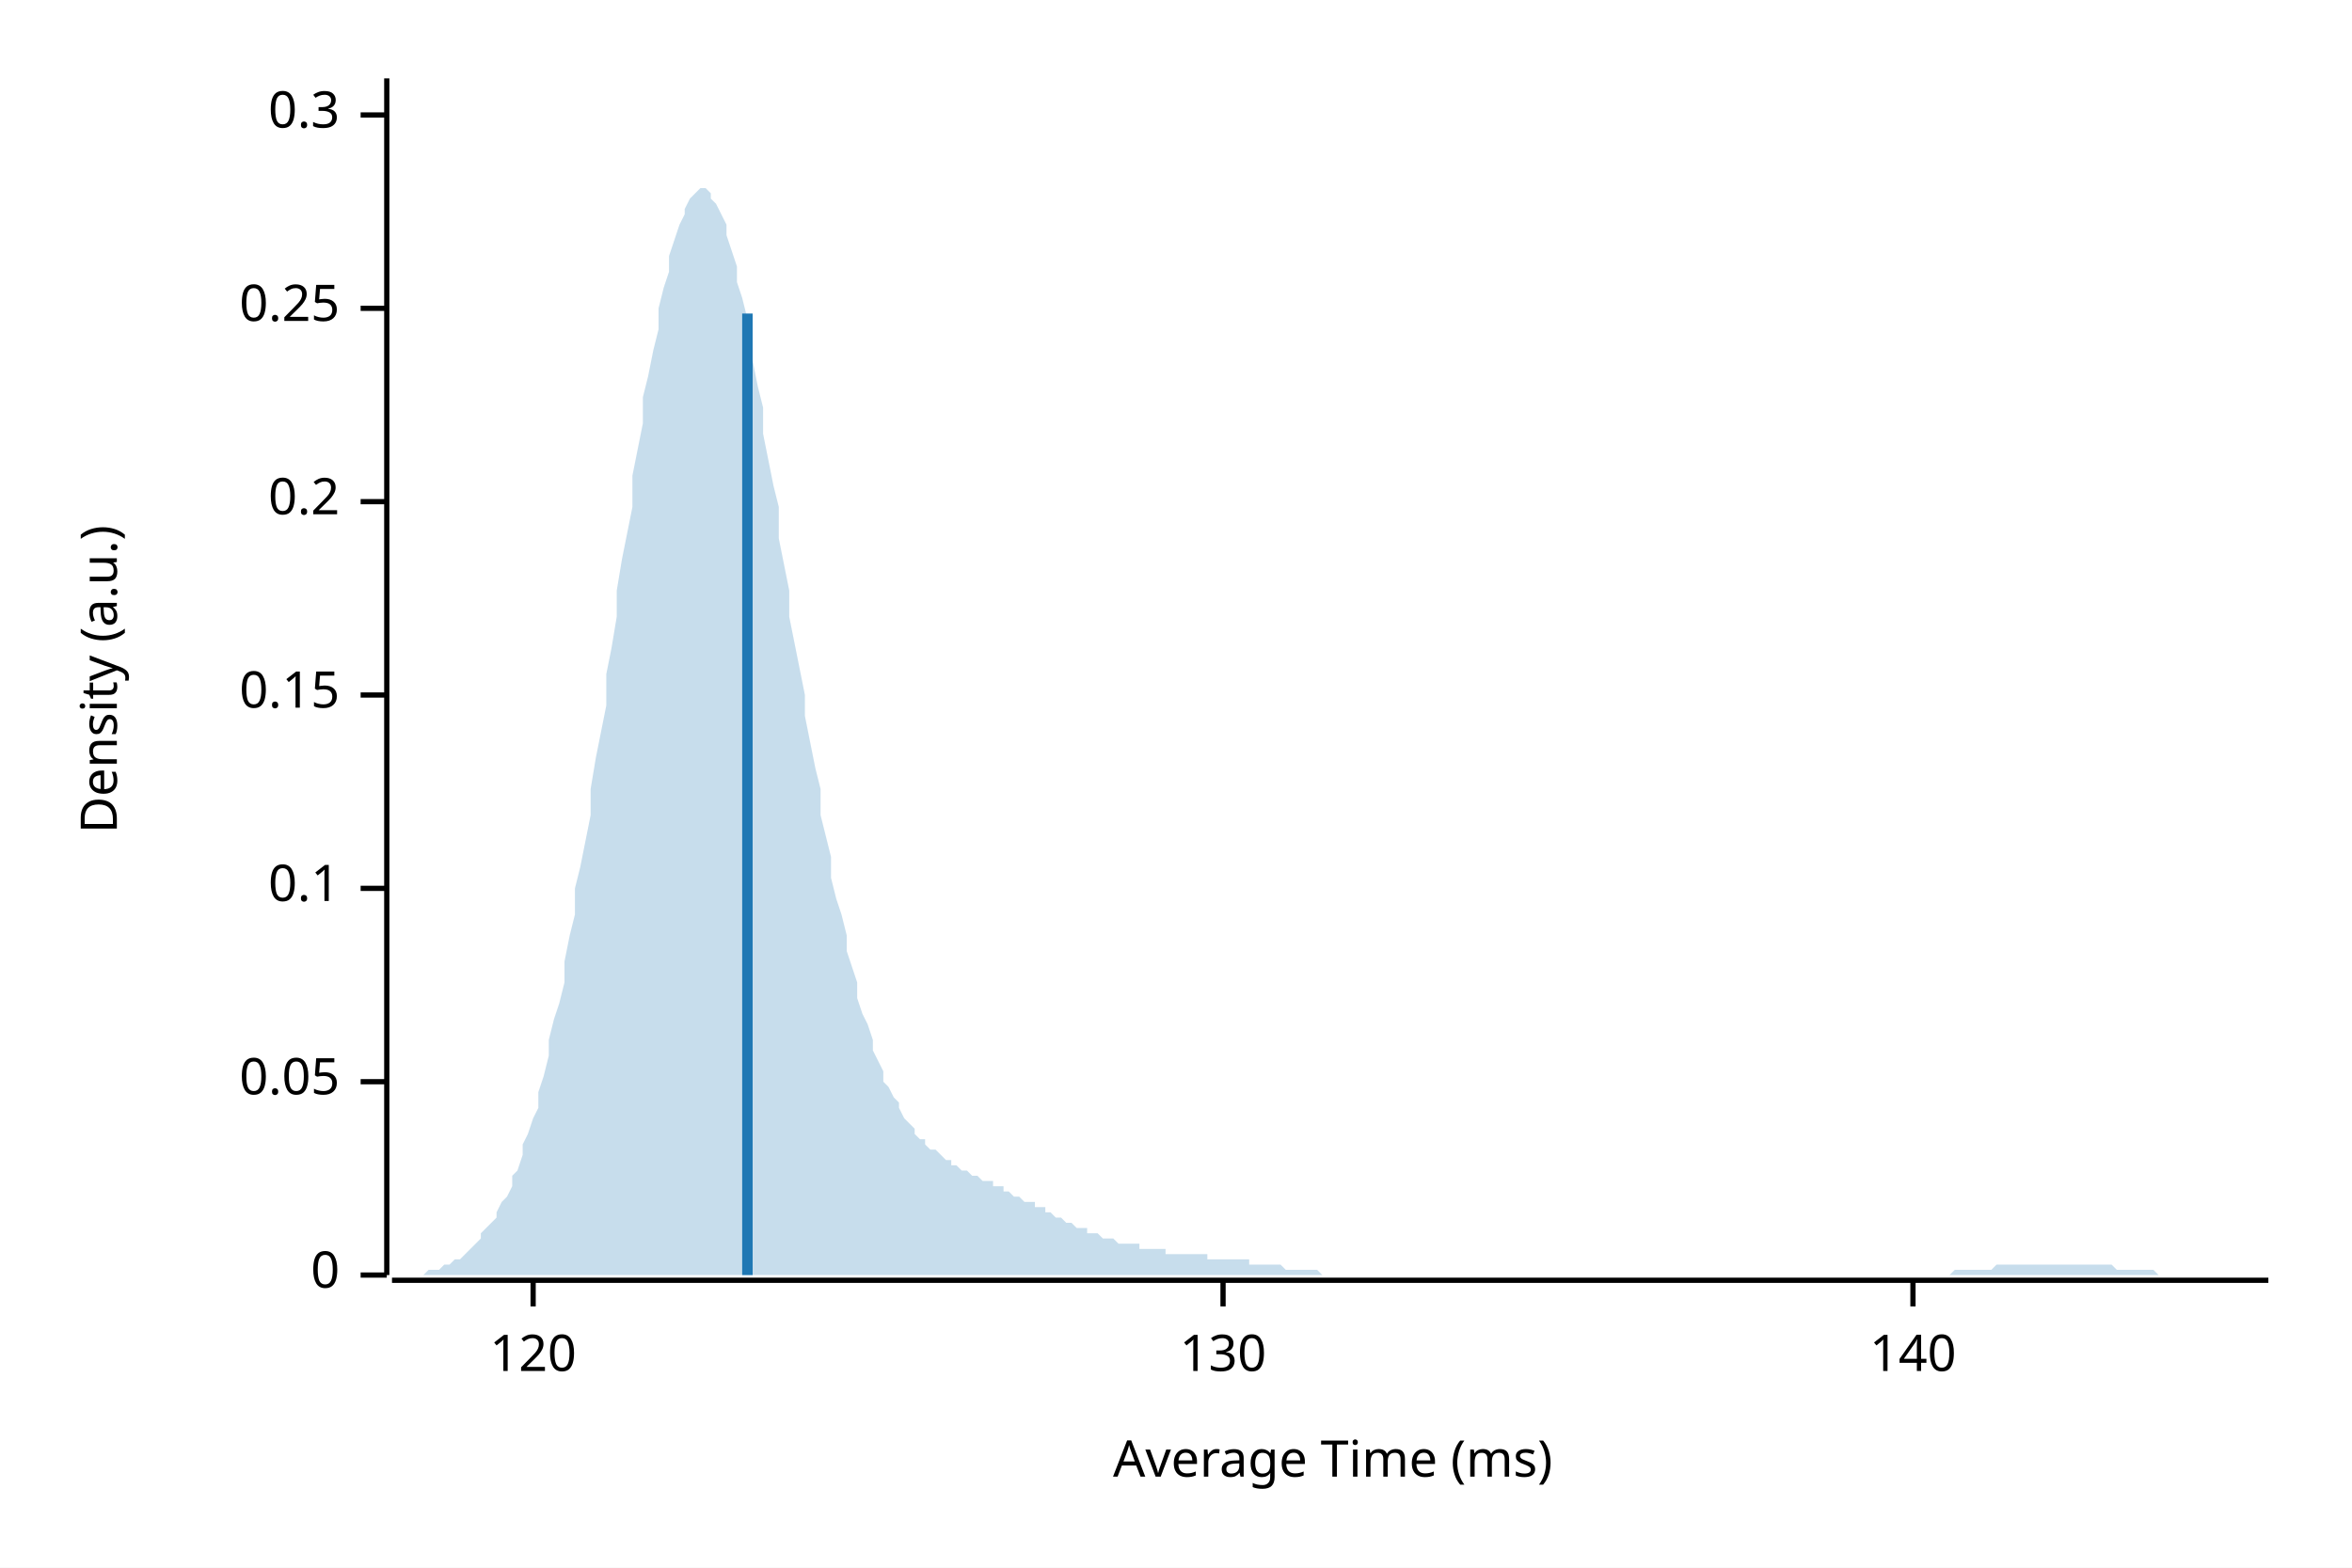
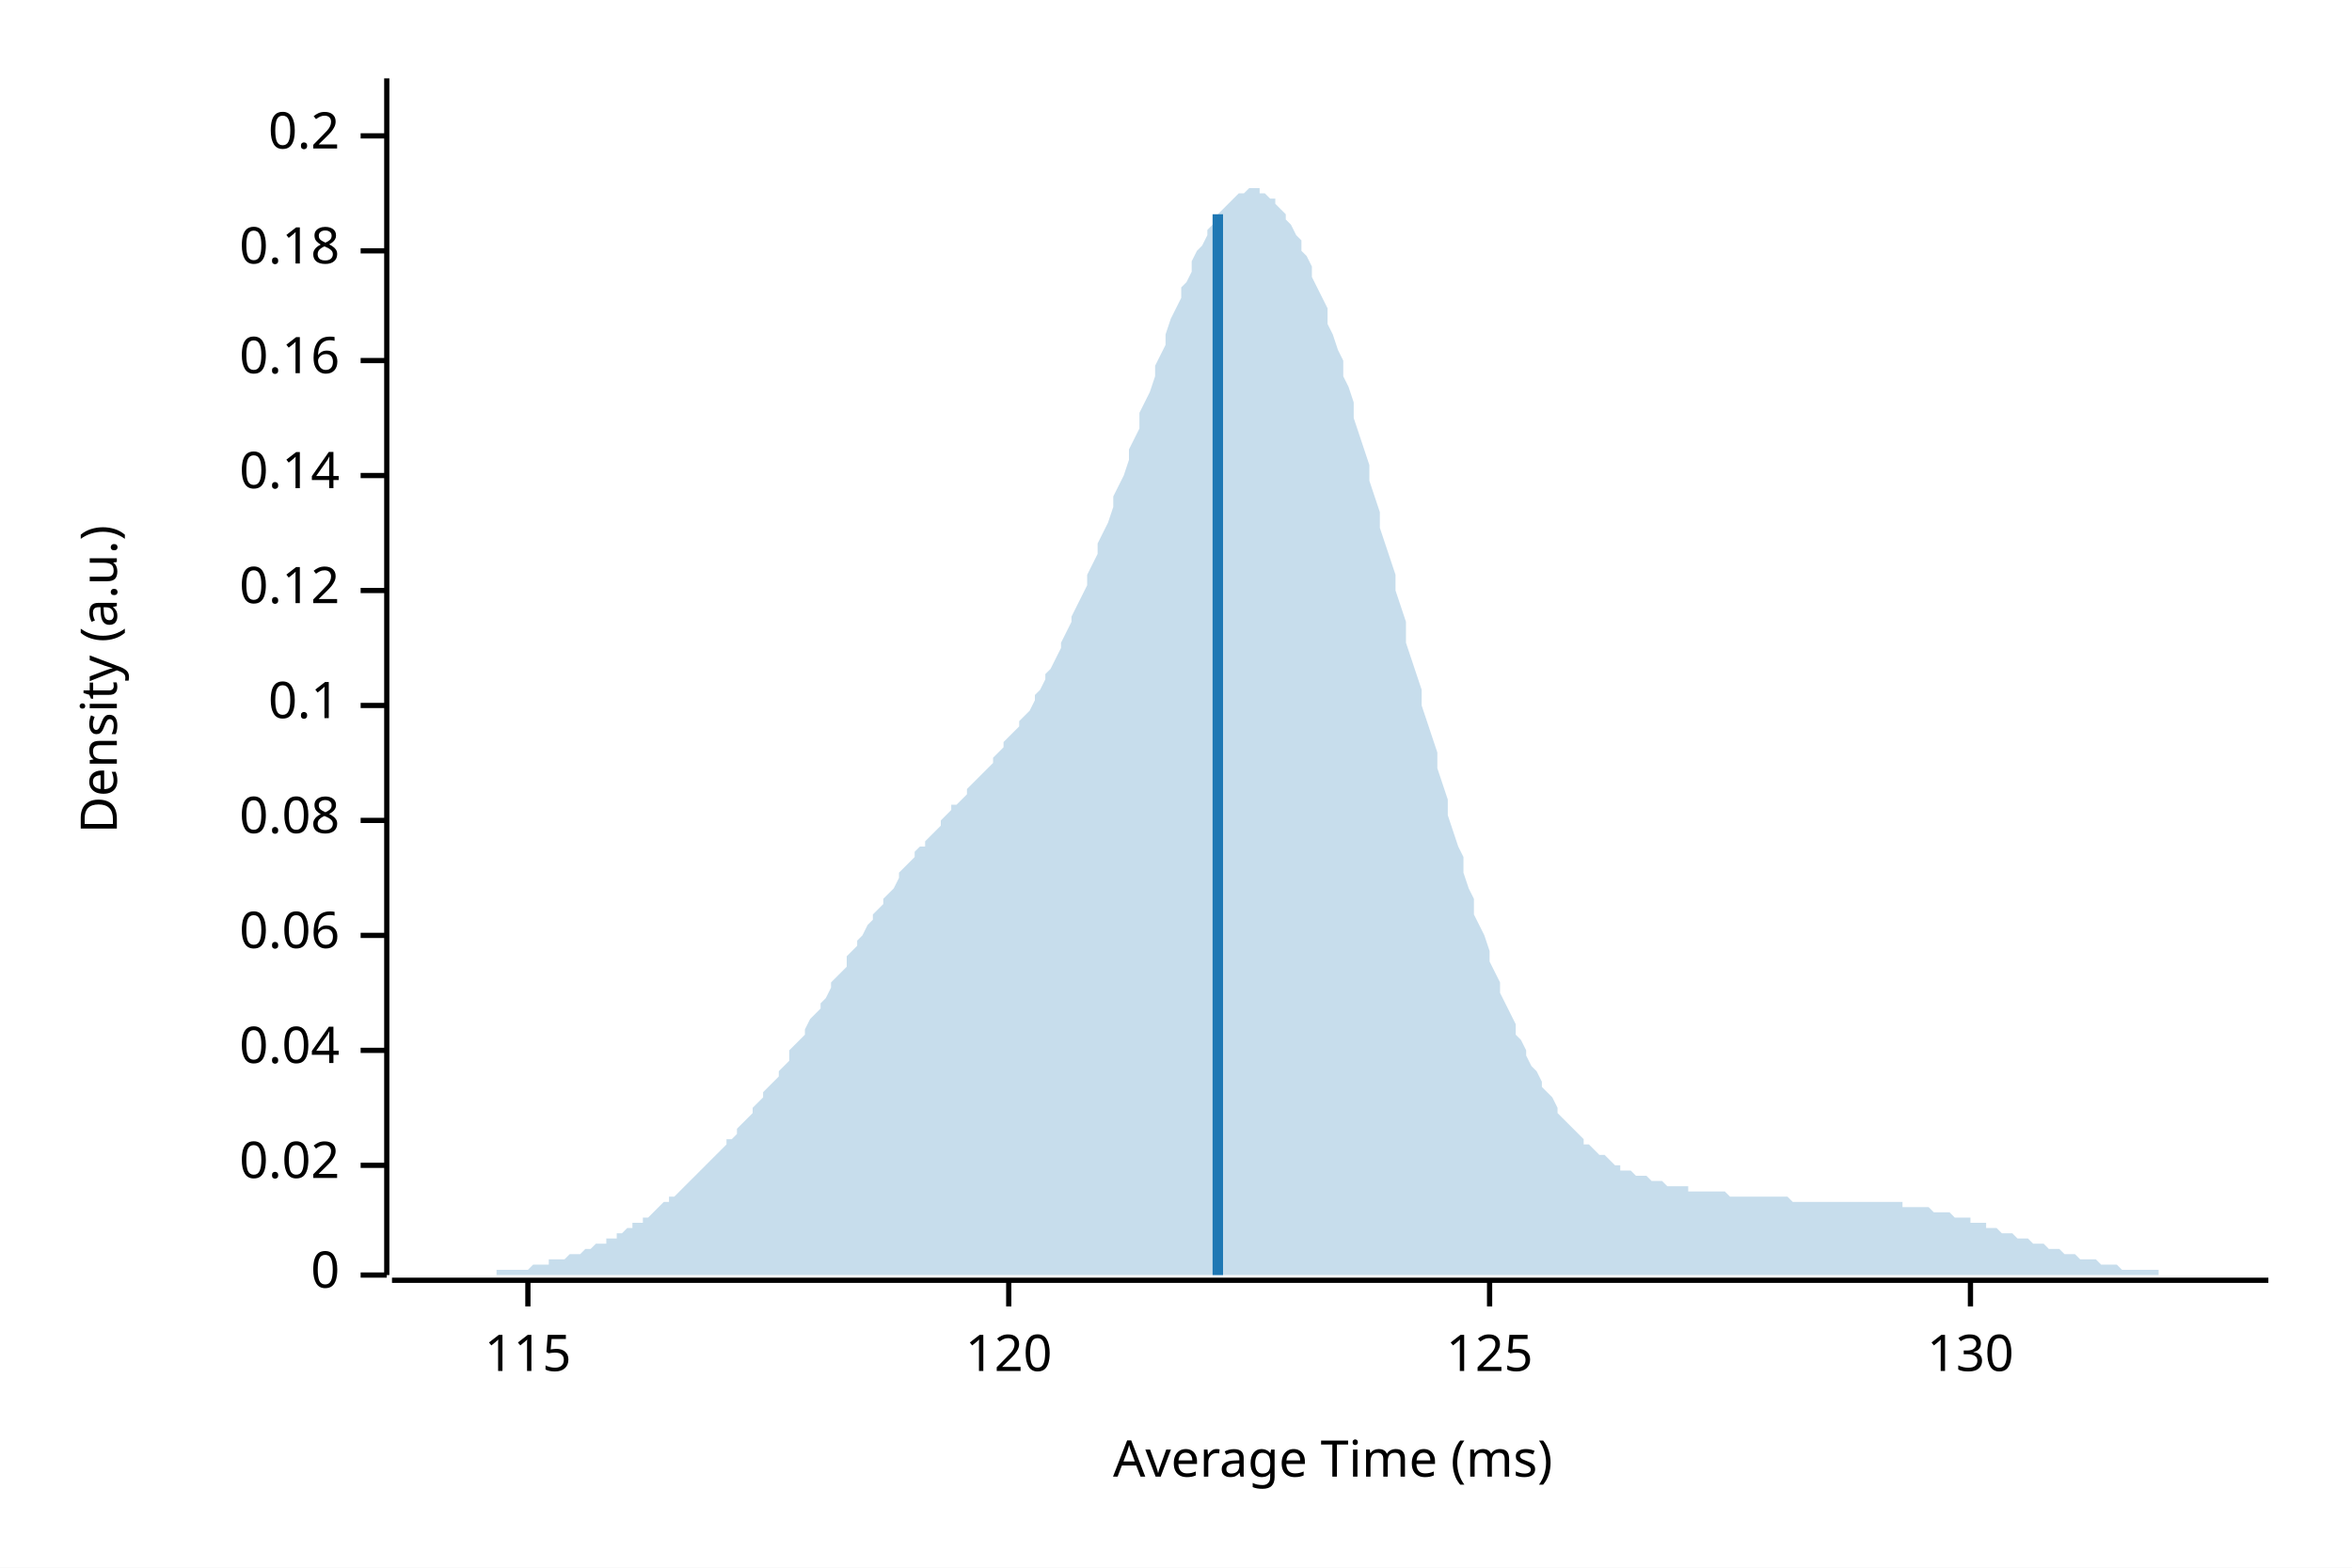
<svg xmlns="http://www.w3.org/2000/svg" width="450" height="300" viewBox="0 0 450 300">
  <rect width="100%" height="100%" fill="white" />
  <text x="15" y="130" dy="0.76em" text-anchor="middle" font-family="sans-serif" font-size="9.677" opacity="1" fill="#000000" transform="rotate(270, 15, 130)">
Density (a.u.)
</text>
  <text x="255" y="285" dy="-0.5ex" text-anchor="middle" font-family="sans-serif" font-size="9.677" opacity="1" fill="#000000">
Average Time (ms)
</text>
  <polyline fill="none" opacity="1" stroke="#000000" stroke-width="1" points="74,15 74,244 " />
  <text x="65" y="244" dy="0.5ex" text-anchor="end" font-family="sans-serif" font-size="9.677" opacity="1" fill="#000000">
0
</text>
  <polyline fill="none" opacity="1" stroke="#000000" stroke-width="1" points="69,244 74,244 " />
-   <text x="65" y="207" dy="0.5ex" text-anchor="end" font-family="sans-serif" font-size="9.677" opacity="1" fill="#000000">
- 0.05
+   <text x="65" y="223" dy="0.5ex" text-anchor="end" font-family="sans-serif" font-size="9.677" opacity="1" fill="#000000">
+ 0.02
</text>
-   <polyline fill="none" opacity="1" stroke="#000000" stroke-width="1" points="69,207 74,207 " />
-   <text x="65" y="170" dy="0.5ex" text-anchor="end" font-family="sans-serif" font-size="9.677" opacity="1" fill="#000000">
+   <polyline fill="none" opacity="1" stroke="#000000" stroke-width="1" points="69,223 74,223 " />
+   <text x="65" y="201" dy="0.5ex" text-anchor="end" font-family="sans-serif" font-size="9.677" opacity="1" fill="#000000">
+ 0.04
+ </text>
+   <polyline fill="none" opacity="1" stroke="#000000" stroke-width="1" points="69,201 74,201 " />
+   <text x="65" y="179" dy="0.5ex" text-anchor="end" font-family="sans-serif" font-size="9.677" opacity="1" fill="#000000">
+ 0.06
+ </text>
+   <polyline fill="none" opacity="1" stroke="#000000" stroke-width="1" points="69,179 74,179 " />
+   <text x="65" y="157" dy="0.5ex" text-anchor="end" font-family="sans-serif" font-size="9.677" opacity="1" fill="#000000">
+ 0.08
+ </text>
+   <polyline fill="none" opacity="1" stroke="#000000" stroke-width="1" points="69,157 74,157 " />
+   <text x="65" y="135" dy="0.5ex" text-anchor="end" font-family="sans-serif" font-size="9.677" opacity="1" fill="#000000">
0.1
</text>
-   <polyline fill="none" opacity="1" stroke="#000000" stroke-width="1" points="69,170 74,170 " />
-   <text x="65" y="133" dy="0.5ex" text-anchor="end" font-family="sans-serif" font-size="9.677" opacity="1" fill="#000000">
- 0.15
+   <polyline fill="none" opacity="1" stroke="#000000" stroke-width="1" points="69,135 74,135 " />
+   <text x="65" y="113" dy="0.5ex" text-anchor="end" font-family="sans-serif" font-size="9.677" opacity="1" fill="#000000">
+ 0.12
</text>
-   <polyline fill="none" opacity="1" stroke="#000000" stroke-width="1" points="69,133 74,133 " />
-   <text x="65" y="96" dy="0.5ex" text-anchor="end" font-family="sans-serif" font-size="9.677" opacity="1" fill="#000000">
+   <polyline fill="none" opacity="1" stroke="#000000" stroke-width="1" points="69,113 74,113 " />
+   <text x="65" y="91" dy="0.5ex" text-anchor="end" font-family="sans-serif" font-size="9.677" opacity="1" fill="#000000">
+ 0.14
+ </text>
+   <polyline fill="none" opacity="1" stroke="#000000" stroke-width="1" points="69,91 74,91 " />
+   <text x="65" y="69" dy="0.5ex" text-anchor="end" font-family="sans-serif" font-size="9.677" opacity="1" fill="#000000">
+ 0.16
+ </text>
+   <polyline fill="none" opacity="1" stroke="#000000" stroke-width="1" points="69,69 74,69 " />
+   <text x="65" y="48" dy="0.5ex" text-anchor="end" font-family="sans-serif" font-size="9.677" opacity="1" fill="#000000">
+ 0.18
+ </text>
+   <polyline fill="none" opacity="1" stroke="#000000" stroke-width="1" points="69,48 74,48 " />
+   <text x="65" y="26" dy="0.5ex" text-anchor="end" font-family="sans-serif" font-size="9.677" opacity="1" fill="#000000">
0.2
</text>
-   <polyline fill="none" opacity="1" stroke="#000000" stroke-width="1" points="69,96 74,96 " />
-   <text x="65" y="59" dy="0.5ex" text-anchor="end" font-family="sans-serif" font-size="9.677" opacity="1" fill="#000000">
- 0.25
+   <polyline fill="none" opacity="1" stroke="#000000" stroke-width="1" points="69,26 74,26 " />
+   <polyline fill="none" opacity="1" stroke="#000000" stroke-width="1" points="75,245 434,245 " />
+   <text x="101" y="255" dy="0.76em" text-anchor="middle" font-family="sans-serif" font-size="9.677" opacity="1" fill="#000000">
+ 115
</text>
-   <polyline fill="none" opacity="1" stroke="#000000" stroke-width="1" points="69,59 74,59 " />
-   <text x="65" y="22" dy="0.5ex" text-anchor="end" font-family="sans-serif" font-size="9.677" opacity="1" fill="#000000">
- 0.3
- </text>
-   <polyline fill="none" opacity="1" stroke="#000000" stroke-width="1" points="69,22 74,22 " />
-   <polyline fill="none" opacity="1" stroke="#000000" stroke-width="1" points="75,245 434,245 " />
-   <text x="102" y="255" dy="0.76em" text-anchor="middle" font-family="sans-serif" font-size="9.677" opacity="1" fill="#000000">
+   <polyline fill="none" opacity="1" stroke="#000000" stroke-width="1" points="101,245 101,250 " />
+   <text x="193" y="255" dy="0.76em" text-anchor="middle" font-family="sans-serif" font-size="9.677" opacity="1" fill="#000000">
120
</text>
-   <polyline fill="none" opacity="1" stroke="#000000" stroke-width="1" points="102,245 102,250 " />
-   <text x="234" y="255" dy="0.76em" text-anchor="middle" font-family="sans-serif" font-size="9.677" opacity="1" fill="#000000">
+   <polyline fill="none" opacity="1" stroke="#000000" stroke-width="1" points="193,245 193,250 " />
+   <text x="285" y="255" dy="0.76em" text-anchor="middle" font-family="sans-serif" font-size="9.677" opacity="1" fill="#000000">
+ 125
+ </text>
+   <polyline fill="none" opacity="1" stroke="#000000" stroke-width="1" points="285,245 285,250 " />
+   <text x="377" y="255" dy="0.76em" text-anchor="middle" font-family="sans-serif" font-size="9.677" opacity="1" fill="#000000">
130
</text>
-   <polyline fill="none" opacity="1" stroke="#000000" stroke-width="1" points="234,245 234,250 " />
-   <text x="366" y="255" dy="0.76em" text-anchor="middle" font-family="sans-serif" font-size="9.677" opacity="1" fill="#000000">
- 140
- </text>
-   <polyline fill="none" opacity="1" stroke="#000000" stroke-width="1" points="366,245 366,250 " />
-   <polygon opacity="0.25" fill="#1F78B4" points="75,244 75,244 76,244 77,244 77,244 78,244 79,244 80,244 80,244 81,244 82,243 82,243 83,243 84,243 85,242 85,242 86,242 87,241 87,241 88,241 89,240 90,239 90,239 91,238 92,237 92,236 93,235 94,234 95,233 95,232 96,230 97,229 98,227 98,225 99,224 100,221 100,219 101,217 102,214 103,212 103,209 104,206 105,202 105,199 106,195 107,192 108,188 108,184 109,179 110,175 110,170 111,166 112,161 113,156 113,151 114,145 115,140 116,135 116,129 117,124 118,118 118,113 119,107 120,102 121,97 121,91 122,86 123,81 123,76 124,72 125,67 126,63 126,59 127,55 128,52 128,49 129,46 130,43 131,41 131,40 132,38 133,37 133,37 134,36 135,36 136,37 136,38 137,39 138,41 139,43 139,45 140,48 141,51 141,54 142,57 143,61 144,65 144,69 145,74 146,78 146,83 147,88 148,93 149,97 149,103 150,108 151,113 151,118 152,123 153,128 154,133 154,137 155,142 156,147 157,151 157,156 158,160 159,164 159,168 160,172 161,175 162,179 162,182 163,185 164,188 164,191 165,194 166,196 167,199 167,201 168,203 169,205 169,207 170,208 171,210 172,211 172,212 173,214 174,215 175,216 175,217 176,218 177,218 177,219 178,220 179,220 180,221 180,221 181,222 182,222 182,223 183,223 184,224 185,224 185,224 186,225 187,225 187,225 188,226 189,226 190,226 190,227 191,227 192,227 192,228 193,228 194,229 195,229 195,229 196,230 197,230 198,230 198,231 199,231 200,231 200,232 201,232 202,233 203,233 203,233 204,234 205,234 205,234 206,235 207,235 208,235 208,236 209,236 210,236 210,236 211,237 212,237 213,237 213,237 214,238 215,238 216,238 216,238 217,238 218,238 218,239 219,239 220,239 221,239 221,239 222,239 223,239 223,240 224,240 225,240 226,240 226,240 227,240 228,240 228,240 229,240 230,240 231,240 231,241 232,241 233,241 233,241 234,241 235,241 236,241 236,241 237,241 238,241 239,241 239,242 240,242 241,242 241,242 242,242 243,242 244,242 244,242 245,242 246,243 246,243 247,243 248,243 249,243 249,243 250,243 251,243 251,243 252,243 253,244 254,244 254,244 255,244 256,244 257,244 257,244 258,244 259,244 259,244 260,244 261,244 262,244 262,244 263,244 264,244 264,244 265,244 266,244 267,244 267,244 268,244 269,244 269,244 270,244 271,244 272,244 272,244 273,244 274,244 275,244 275,244 276,244 277,244 277,244 278,244 279,244 280,244 280,244 281,244 282,244 282,244 283,244 284,244 285,244 285,244 286,244 287,244 287,244 288,244 289,244 290,244 290,244 291,244 292,244 292,244 293,244 294,244 295,244 295,244 296,244 297,244 298,244 298,244 299,244 300,244 300,244 301,244 302,244 303,244 303,244 304,244 305,244 305,244 306,244 307,244 308,244 308,244 309,244 310,244 310,244 311,244 312,244 313,244 313,244 314,244 315,244 316,244 316,244 317,244 318,244 318,244 319,244 320,244 321,244 321,244 322,244 323,244 323,244 324,244 325,244 326,244 326,244 327,244 328,244 328,244 329,244 330,244 331,244 331,244 332,244 333,244 333,244 334,244 335,244 336,244 336,244 337,244 338,244 339,244 339,244 340,244 341,244 341,244 342,244 343,244 344,244 344,244 345,244 346,244 346,244 347,244 348,244 349,244 349,244 350,244 351,244 351,244 352,244 353,244 354,244 354,244 355,244 356,244 357,244 357,244 358,244 359,244 359,244 360,244 361,244 362,244 362,244 363,244 364,244 364,244 365,244 366,244 367,244 367,244 368,244 369,244 369,244 370,244 371,244 372,244 372,244 373,244 374,243 375,243 375,243 376,243 377,243 377,243 378,243 379,243 380,243 380,243 381,243 382,242 382,242 383,242 384,242 385,242 385,242 386,242 387,242 387,242 388,242 389,242 390,242 390,242 391,242 392,242 392,242 393,242 394,242 395,242 395,242 396,242 397,242 398,242 398,242 399,242 400,242 400,242 401,242 402,242 403,242 403,242 404,242 405,243 405,243 406,243 407,243 408,243 408,243 409,243 410,243 410,243 411,243 412,243 413,244 413,244 414,244 415,244 416,244 416,244 417,244 418,244 418,244 419,244 420,244 421,244 421,244 422,244 423,244 423,244 424,244 425,244 426,244 426,244 427,244 428,244 428,244 429,244 430,244 431,244 431,244 432,244 433,244 434,244 434,244 75,244 " />
-   <polyline fill="none" opacity="1" stroke="#1F78B4" stroke-width="2" points="143,244 143,60 " />
+   <polyline fill="none" opacity="1" stroke="#000000" stroke-width="1" points="377,245 377,250 " />
+   <polygon opacity="0.25" fill="#1F78B4" points="75,244 75,244 76,244 77,244 77,244 78,244 79,244 80,244 80,244 81,244 82,244 82,244 83,244 84,244 85,244 85,244 86,244 87,244 87,244 88,244 89,244 90,244 90,244 91,244 92,244 92,244 93,244 94,244 95,244 95,243 96,243 97,243 98,243 98,243 99,243 100,243 100,243 101,243 102,242 103,242 103,242 104,242 105,242 105,241 106,241 107,241 108,241 108,241 109,240 110,240 110,240 111,240 112,239 113,239 113,239 114,238 115,238 116,238 116,237 117,237 118,237 118,236 119,236 120,235 121,235 121,234 122,234 123,234 123,233 124,233 125,232 126,231 126,231 127,230 128,230 128,229 129,229 130,228 131,227 131,227 132,226 133,225 133,225 134,224 135,223 136,222 136,222 137,221 138,220 139,219 139,218 140,218 141,217 141,216 142,215 143,214 144,213 144,212 145,211 146,210 146,209 147,208 148,207 149,206 149,205 150,204 151,203 151,201 152,200 153,199 154,198 154,197 155,195 156,194 157,193 157,192 158,191 159,189 159,188 160,187 161,186 162,185 162,183 163,182 164,181 164,180 165,179 166,177 167,176 167,175 168,174 169,173 169,172 170,171 171,170 172,168 172,167 173,166 174,165 175,164 175,163 176,162 177,162 177,161 178,160 179,159 180,158 180,157 181,156 182,155 182,154 183,154 184,153 185,152 185,151 186,150 187,149 187,149 188,148 189,147 190,146 190,145 191,144 192,143 192,142 193,141 194,140 195,139 195,138 196,137 197,136 198,134 198,133 199,132 200,130 200,129 201,128 202,126 203,124 203,123 204,121 205,119 205,118 206,116 207,114 208,112 208,110 209,108 210,106 210,104 211,102 212,100 213,97 213,95 214,93 215,91 216,88 216,86 217,84 218,82 218,79 219,77 220,75 221,72 221,70 222,68 223,66 223,64 224,61 225,59 226,57 226,55 227,54 228,52 228,50 229,48 230,47 231,45 231,44 232,43 233,42 233,41 234,40 235,39 236,38 236,38 237,37 238,37 239,36 239,36 240,36 241,36 241,37 242,37 243,38 244,38 244,39 245,40 246,41 246,42 247,43 248,45 249,46 249,48 250,49 251,51 251,53 252,55 253,57 254,59 254,62 255,64 256,67 257,69 257,72 258,74 259,77 259,80 260,83 261,86 262,89 262,92 263,95 264,98 264,101 265,104 266,107 267,110 267,113 268,116 269,119 269,123 270,126 271,129 272,132 272,135 273,138 274,141 275,144 275,147 276,150 277,153 277,156 278,159 279,162 280,164 280,167 281,170 282,172 282,175 283,177 284,179 285,182 285,184 286,186 287,188 287,190 288,192 289,194 290,196 290,198 291,199 292,201 292,202 293,204 294,205 295,207 295,208 296,209 297,210 298,212 298,213 299,214 300,215 300,215 301,216 302,217 303,218 303,219 304,219 305,220 305,220 306,221 307,221 308,222 308,222 309,223 310,223 310,224 311,224 312,224 313,225 313,225 314,225 315,225 316,226 316,226 317,226 318,226 318,226 319,227 320,227 321,227 321,227 322,227 323,227 323,228 324,228 325,228 326,228 326,228 327,228 328,228 328,228 329,228 330,228 331,229 331,229 332,229 333,229 333,229 334,229 335,229 336,229 336,229 337,229 338,229 339,229 339,229 340,229 341,229 341,229 342,229 343,230 344,230 344,230 345,230 346,230 346,230 347,230 348,230 349,230 349,230 350,230 351,230 351,230 352,230 353,230 354,230 354,230 355,230 356,230 357,230 357,230 358,230 359,230 359,230 360,230 361,230 362,230 362,230 363,230 364,230 364,231 365,231 366,231 367,231 367,231 368,231 369,231 369,231 370,232 371,232 372,232 372,232 373,232 374,233 375,233 375,233 376,233 377,233 377,234 378,234 379,234 380,234 380,235 381,235 382,235 382,235 383,236 384,236 385,236 385,236 386,237 387,237 387,237 388,237 389,238 390,238 390,238 391,238 392,239 392,239 393,239 394,239 395,240 395,240 396,240 397,240 398,241 398,241 399,241 400,241 400,241 401,241 402,242 403,242 403,242 404,242 405,242 405,242 406,243 407,243 408,243 408,243 409,243 410,243 410,243 411,243 412,243 413,243 413,244 414,244 415,244 416,244 416,244 417,244 418,244 418,244 419,244 420,244 421,244 421,244 422,244 423,244 423,244 424,244 425,244 426,244 426,244 427,244 428,244 428,244 429,244 430,244 431,244 431,244 432,244 433,244 434,244 434,244 75,244 " />
+   <polyline fill="none" opacity="1" stroke="#1F78B4" stroke-width="2" points="233,244 233,41 " />
</svg>
